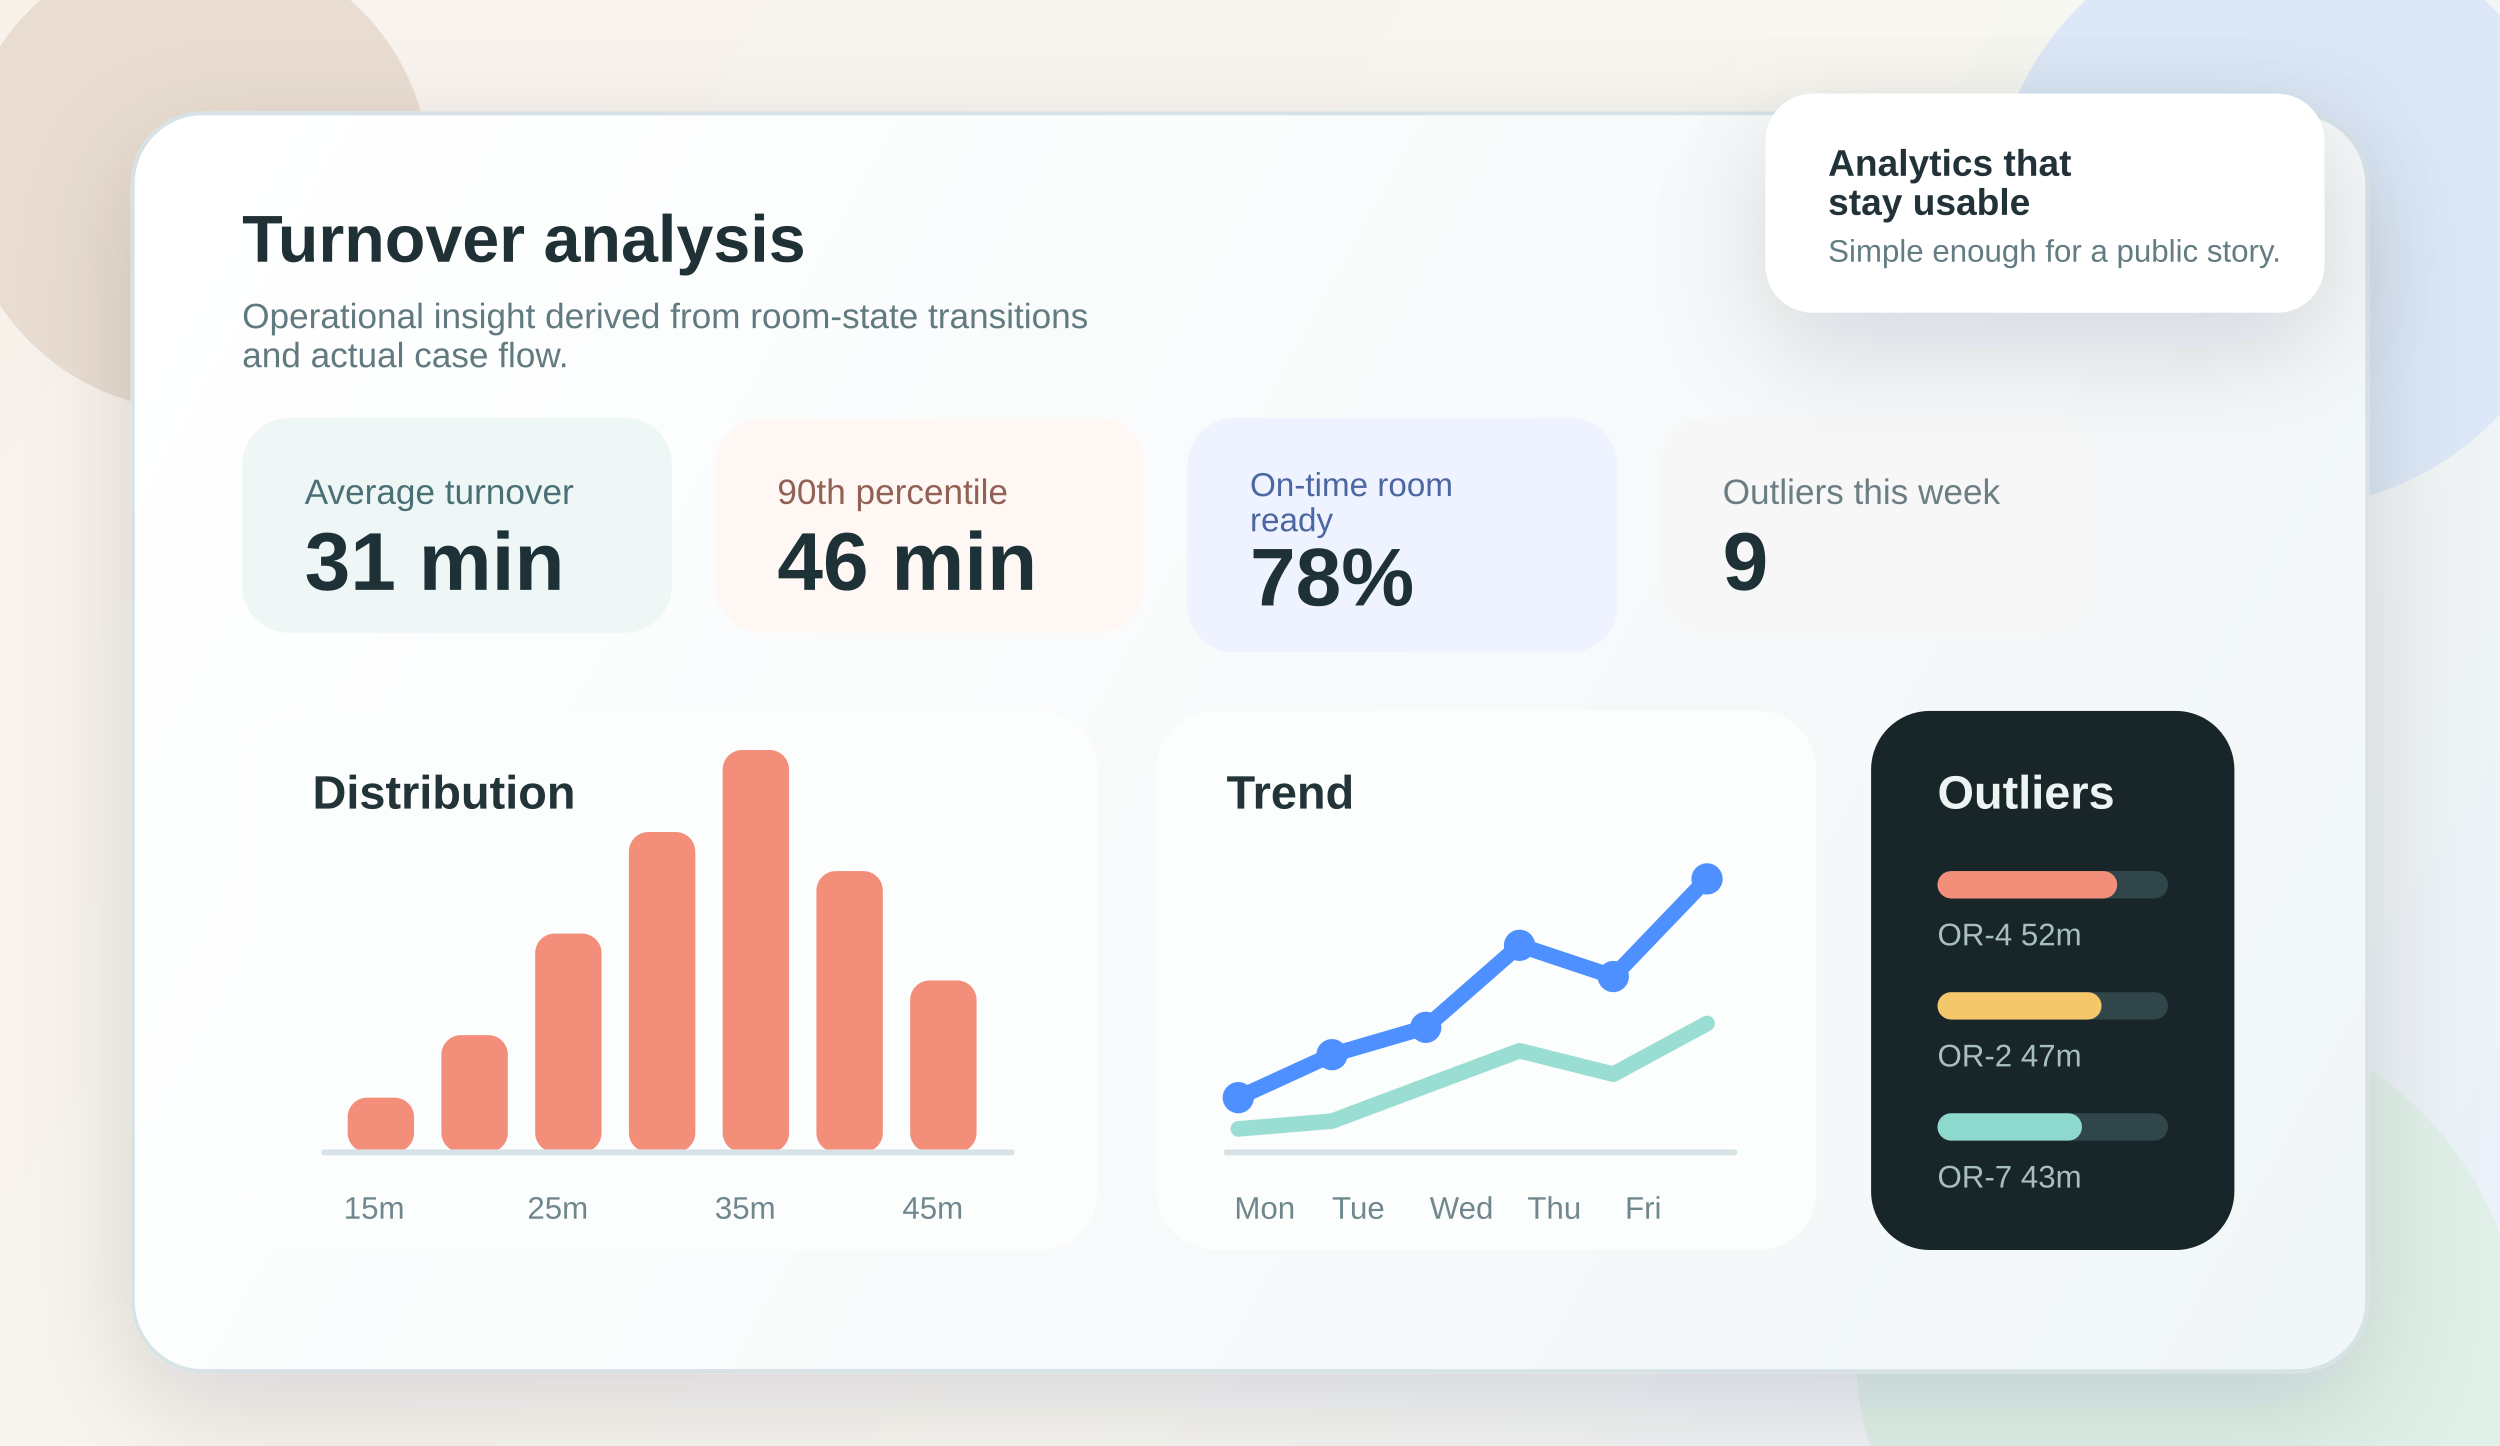
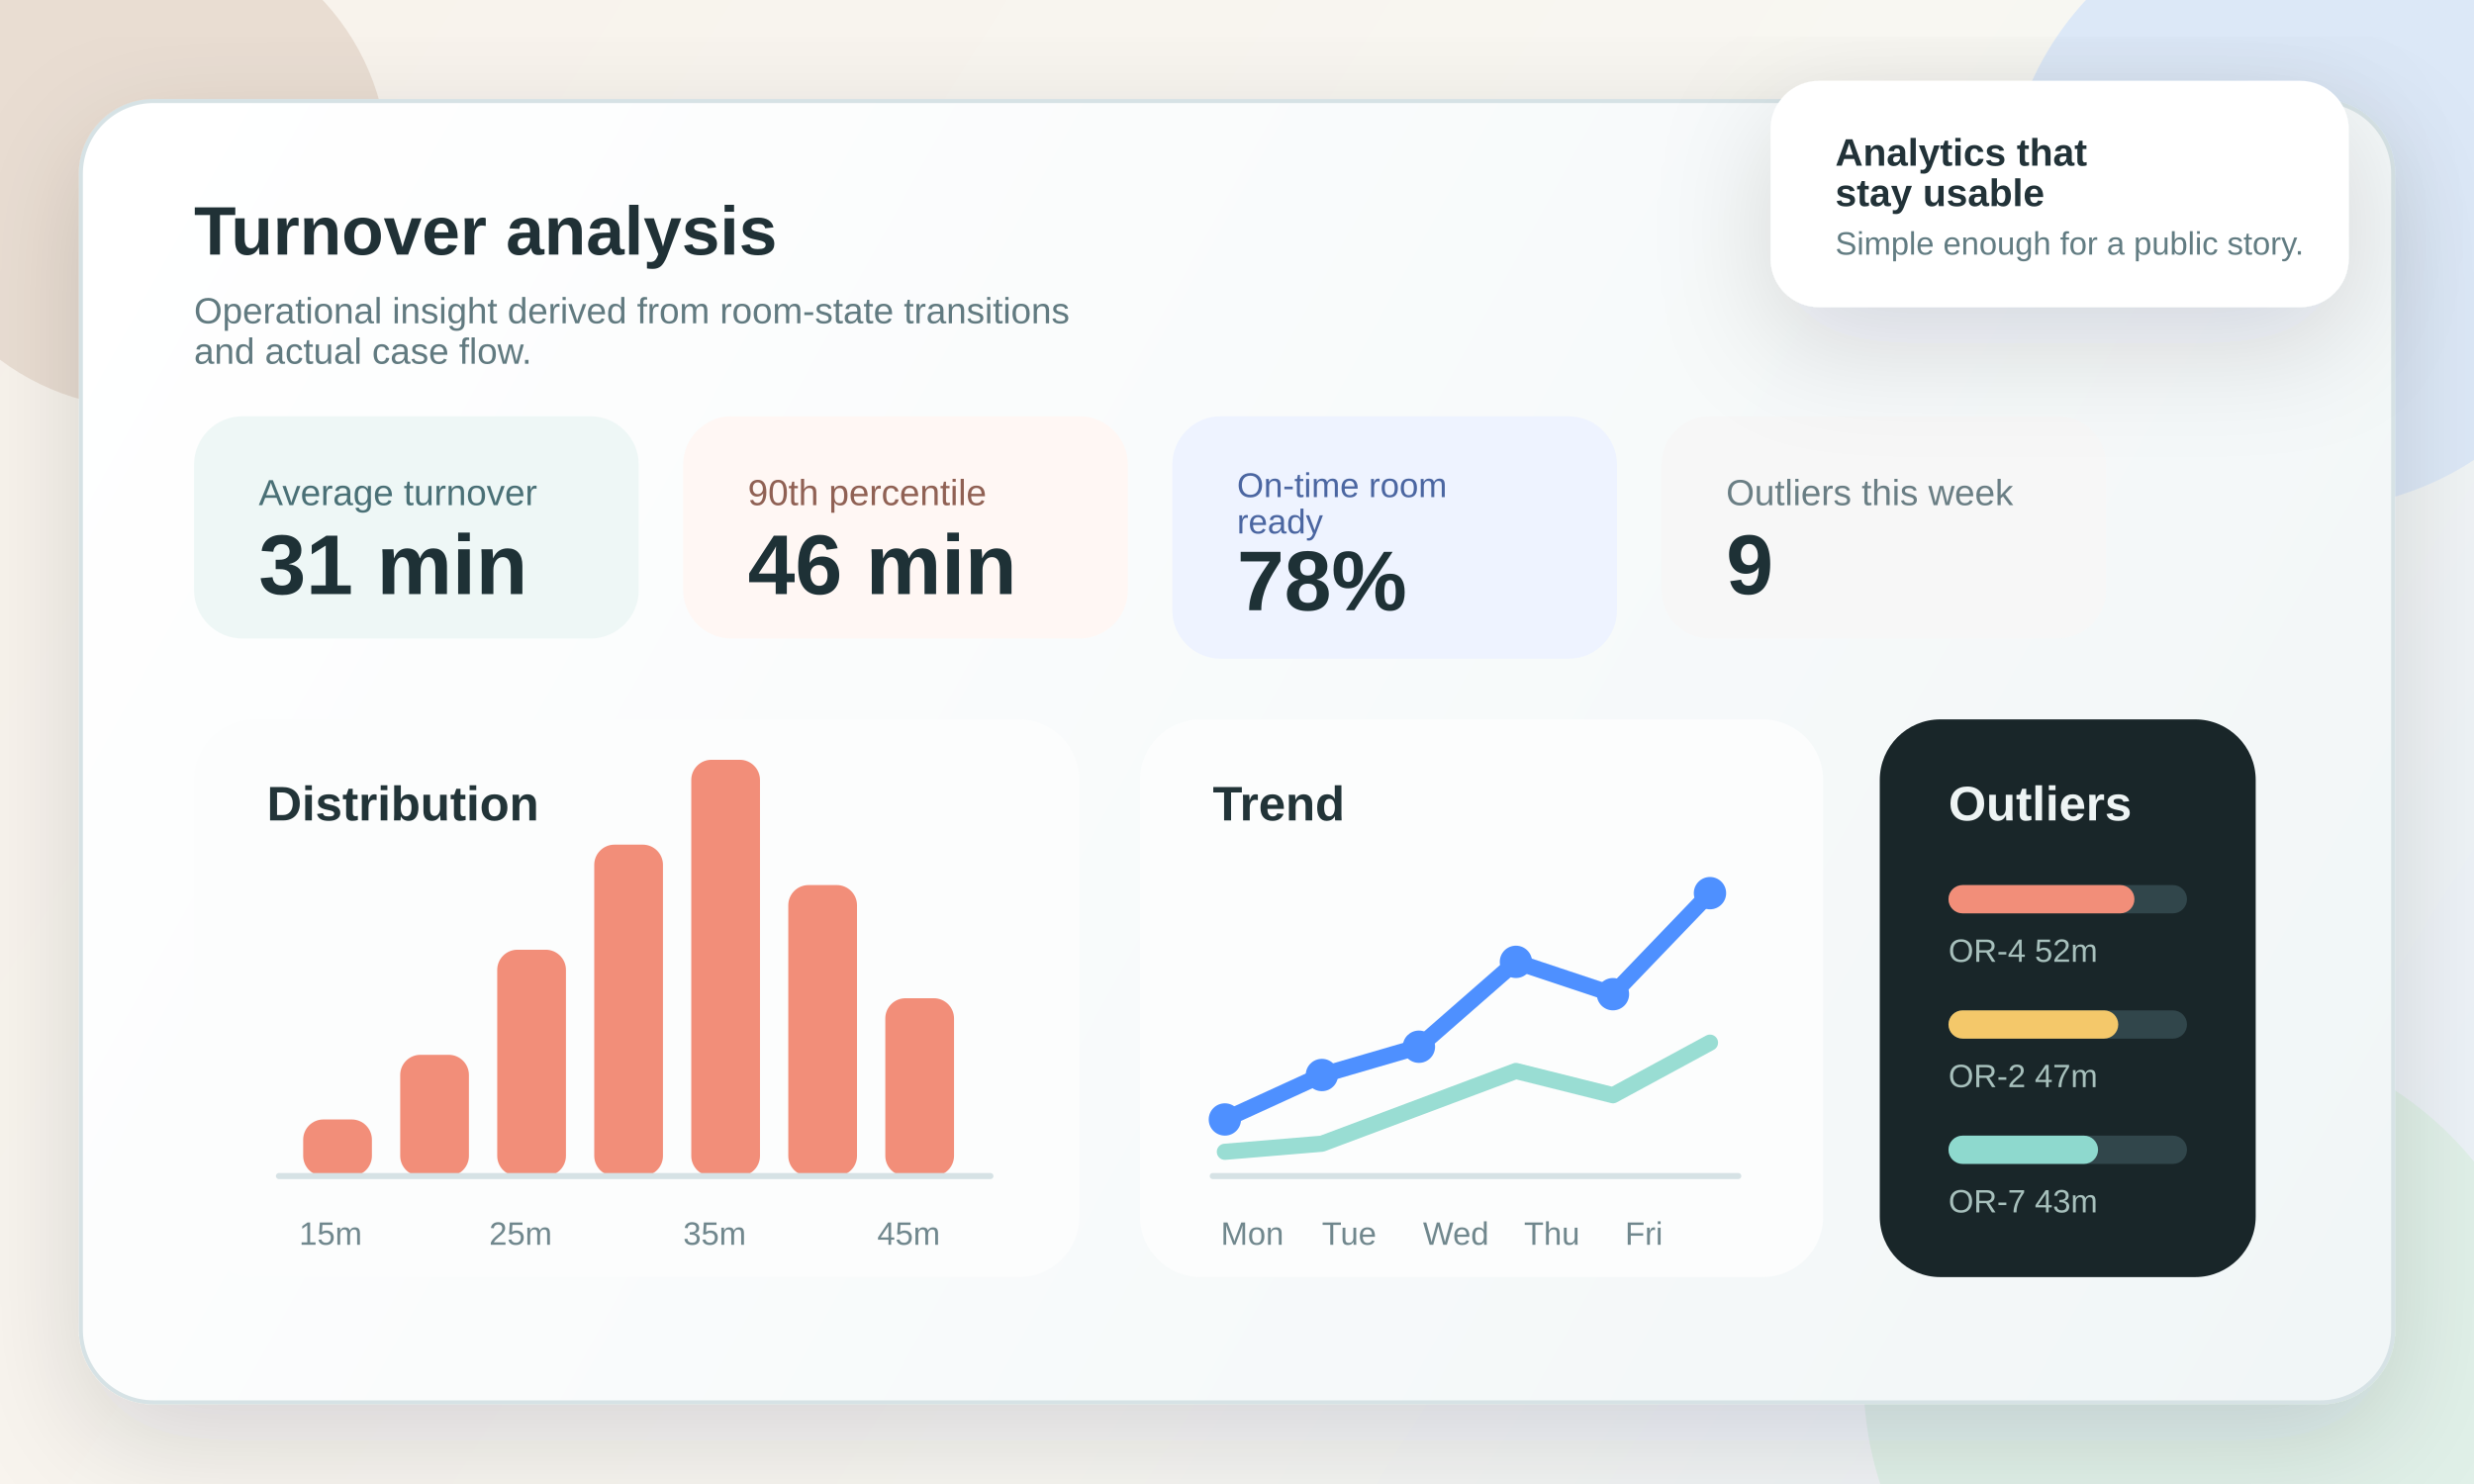
- <svg xmlns="http://www.w3.org/2000/svg" width="1280" height="740" viewBox="60 70 1280 740" fill="none">
+ <svg xmlns="http://www.w3.org/2000/svg" width="1224" height="734" viewBox="88 78 1224 734" fill="none">
  <defs>
    <linearGradient id="bg" x1="110" y1="80" x2="1280" y2="820" gradientUnits="userSpaceOnUse">
      <stop stop-color="#F8F2EB" />
      <stop offset="0.58" stop-color="#F8F7F2" />
      <stop offset="1" stop-color="#EAF1F8" />
    </linearGradient>
    <linearGradient id="panel" x1="150" y1="150" x2="1250" y2="760" gradientUnits="userSpaceOnUse">
      <stop stop-color="#FFFFFF" />
      <stop offset="1" stop-color="#F1F6F7" />
    </linearGradient>
    <filter id="shadow" x="0" y="0" width="1400" height="900" filterUnits="userSpaceOnUse">
      <feDropShadow dx="0" dy="18" stdDeviation="28" flood-color="#132024" flood-opacity="0.14" />
    </filter>
  </defs>
  <rect width="1400" height="900" fill="url(#bg)" />
  <circle cx="160" cy="160" r="120" fill="#E9DDD2" />
  <circle cx="1230" cy="180" r="150" fill="#DCE8F7" />
  <circle cx="1180" cy="760" r="170" fill="#E0F0E8" />
  <g filter="url(#shadow)">
    <rect x="128" y="128" width="1144" height="644" rx="36" fill="url(#panel)" />
    <rect x="128" y="128" width="1144" height="644" rx="36" stroke="#D6E2E5" stroke-width="2" />
  </g>
  <text x="184" y="204" fill="#203136" font-size="34" font-family="Arial, Helvetica, sans-serif" font-weight="700">Turnover analysis</text>
  <text x="184" y="238" fill="#617A80" font-size="18" font-family="Arial, Helvetica, sans-serif">
    <tspan x="184" dy="0">Operational insight derived from room-state transitions</tspan>
    <tspan x="184" dy="20">and actual case flow.</tspan>
  </text>
  <g>
    <rect x="184" y="284" width="220" height="110" rx="24" fill="#EEF7F6" />
    <text x="216" y="328" fill="#4A7076" font-size="18" font-family="Arial, Helvetica, sans-serif">Average turnover</text>
    <text x="216" y="372" fill="#1E3136" font-size="42" font-family="Arial, Helvetica, sans-serif" font-weight="700">31 min</text>
  </g>
  <g>
    <rect x="426" y="284" width="220" height="110" rx="24" fill="#FFF7F4" />
    <text x="458" y="328" fill="#906154" font-size="18" font-family="Arial, Helvetica, sans-serif">90th percentile</text>
    <text x="458" y="372" fill="#1E3136" font-size="42" font-family="Arial, Helvetica, sans-serif" font-weight="700">46 min</text>
  </g>
  <g>
    <rect x="668" y="284" width="220" height="120" rx="24" fill="#EEF3FF" />
    <text x="700" y="324" fill="#4B66A1" font-size="17" font-family="Arial, Helvetica, sans-serif">
      <tspan x="700" dy="0">On-time room</tspan>
      <tspan x="700" dy="18">ready</tspan>
    </text>
    <text x="700" y="380" fill="#1E3136" font-size="42" font-family="Arial, Helvetica, sans-serif" font-weight="700">78%</text>
  </g>
  <g>
    <rect x="910" y="284" width="220" height="110" rx="24" fill="#F7F7F7" />
    <text x="942" y="328" fill="#6A7E84" font-size="18" font-family="Arial, Helvetica, sans-serif">Outliers this week</text>
    <text x="942" y="372" fill="#1E3136" font-size="42" font-family="Arial, Helvetica, sans-serif" font-weight="700">9</text>
  </g>
  <g>
    <rect x="184" y="434" width="438" height="276" rx="30" fill="#FCFDFD" />
    <text x="220" y="484" fill="#223438" font-size="24" font-family="Arial, Helvetica, sans-serif" font-weight="700">Distribution</text>
    <g fill="#F28E79">
      <rect x="238" y="632" width="34" height="28" rx="10" />
      <rect x="286" y="600" width="34" height="60" rx="10" />
      <rect x="334" y="548" width="34" height="112" rx="10" />
      <rect x="382" y="496" width="34" height="164" rx="10" />
      <rect x="430" y="454" width="34" height="206" rx="10" />
      <rect x="478" y="516" width="34" height="144" rx="10" />
      <rect x="526" y="572" width="34" height="88" rx="10" />
    </g>
    <line x1="226" y1="660" x2="578" y2="660" stroke="#D6E2E5" stroke-width="3" stroke-linecap="round" />
    <text x="236" y="694" fill="#70878D" font-size="16" font-family="Arial, Helvetica, sans-serif">15m</text>
    <text x="330" y="694" fill="#70878D" font-size="16" font-family="Arial, Helvetica, sans-serif">25m</text>
    <text x="426" y="694" fill="#70878D" font-size="16" font-family="Arial, Helvetica, sans-serif">35m</text>
    <text x="522" y="694" fill="#70878D" font-size="16" font-family="Arial, Helvetica, sans-serif">45m</text>
  </g>
  <g>
    <rect x="652" y="434" width="338" height="276" rx="30" fill="#FCFDFD" />
    <text x="688" y="484" fill="#223438" font-size="24" font-family="Arial, Helvetica, sans-serif" font-weight="700">Trend</text>
    <polyline points="694,632 742,610 790,596 838,554 886,570 934,520" fill="none" stroke="#4E90FF" stroke-width="8" stroke-linecap="round" stroke-linejoin="round" />
    <polyline points="694,648 742,644 790,626 838,608 886,620 934,594" fill="none" stroke="#8ED9CE" stroke-width="8" stroke-linecap="round" stroke-linejoin="round" opacity="0.9" />
    <g fill="#4E90FF">
      <circle cx="694" cy="632" r="8" />
      <circle cx="742" cy="610" r="8" />
      <circle cx="790" cy="596" r="8" />
      <circle cx="838" cy="554" r="8" />
      <circle cx="886" cy="570" r="8" />
      <circle cx="934" cy="520" r="8" />
    </g>
    <line x1="688" y1="660" x2="948" y2="660" stroke="#D6E2E5" stroke-width="3" stroke-linecap="round" />
    <text x="692" y="694" fill="#70878D" font-size="16" font-family="Arial, Helvetica, sans-serif">Mon</text>
    <text x="742" y="694" fill="#70878D" font-size="16" font-family="Arial, Helvetica, sans-serif">Tue</text>
    <text x="792" y="694" fill="#70878D" font-size="16" font-family="Arial, Helvetica, sans-serif">Wed</text>
    <text x="842" y="694" fill="#70878D" font-size="16" font-family="Arial, Helvetica, sans-serif">Thu</text>
    <text x="892" y="694" fill="#70878D" font-size="16" font-family="Arial, Helvetica, sans-serif">Fri</text>
  </g>
  <g>
    <rect x="1018" y="434" width="186" height="276" rx="30" fill="#192629" />
    <text x="1052" y="484" fill="#EEF4F4" font-size="24" font-family="Arial, Helvetica, sans-serif" font-weight="700">Outliers</text>
    <g>
      <rect x="1052" y="516" width="118" height="14" rx="7" fill="#31464B" />
      <rect x="1052" y="516" width="92" height="14" rx="7" fill="#F28E79" />
      <text x="1052" y="554" fill="#A7C0BC" font-size="16" font-family="Arial, Helvetica, sans-serif">OR-4  52m</text>
    </g>
    <g>
      <rect x="1052" y="578" width="118" height="14" rx="7" fill="#31464B" />
      <rect x="1052" y="578" width="84" height="14" rx="7" fill="#F4C86A" />
      <text x="1052" y="616" fill="#A7C0BC" font-size="16" font-family="Arial, Helvetica, sans-serif">OR-2  47m</text>
    </g>
    <g>
      <rect x="1052" y="640" width="118" height="14" rx="7" fill="#31464B" />
      <rect x="1052" y="640" width="74" height="14" rx="7" fill="#8ED9CE" />
      <text x="1052" y="678" fill="#A7C0BC" font-size="16" font-family="Arial, Helvetica, sans-serif">OR-7  43m</text>
    </g>
  </g>
  <g filter="url(#shadow)">
    <rect x="964" y="118" width="286" height="112" rx="24" fill="#FFFFFF" />
    <text x="996" y="160" fill="#213338" font-size="19" font-family="Arial, Helvetica, sans-serif" font-weight="700">
      <tspan x="996" dy="0">Analytics that</tspan>
      <tspan x="996" dy="20">stay usable</tspan>
    </text>
    <text x="996" y="204" fill="#627C82" font-size="16" font-family="Arial, Helvetica, sans-serif">Simple enough for a public story.</text>
  </g>
</svg>
